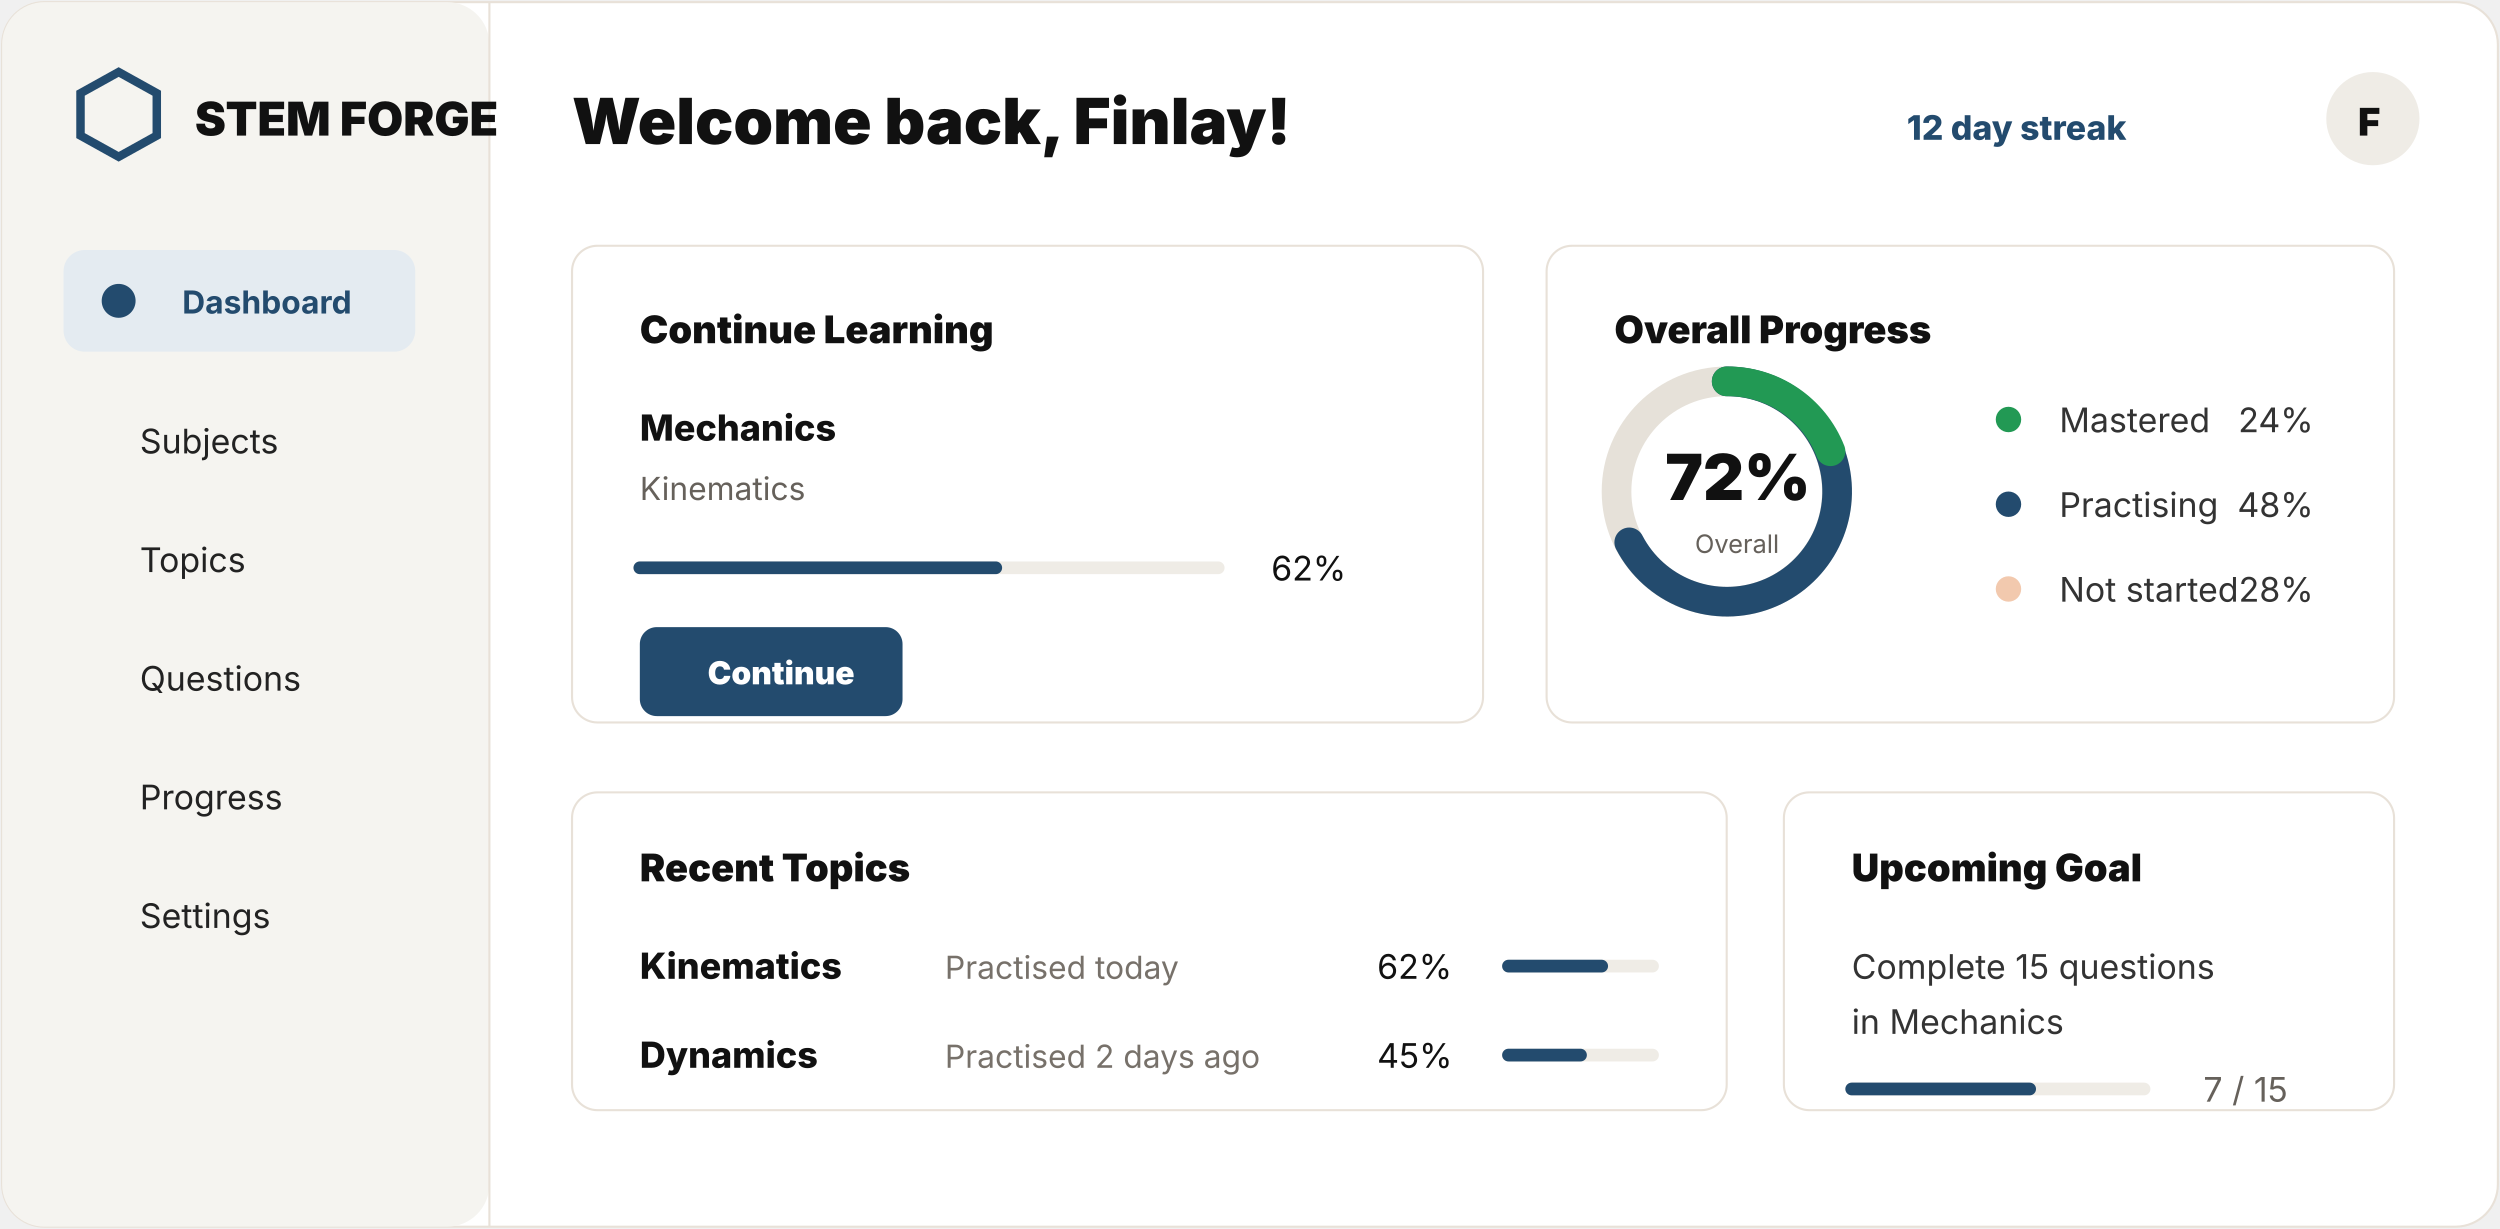
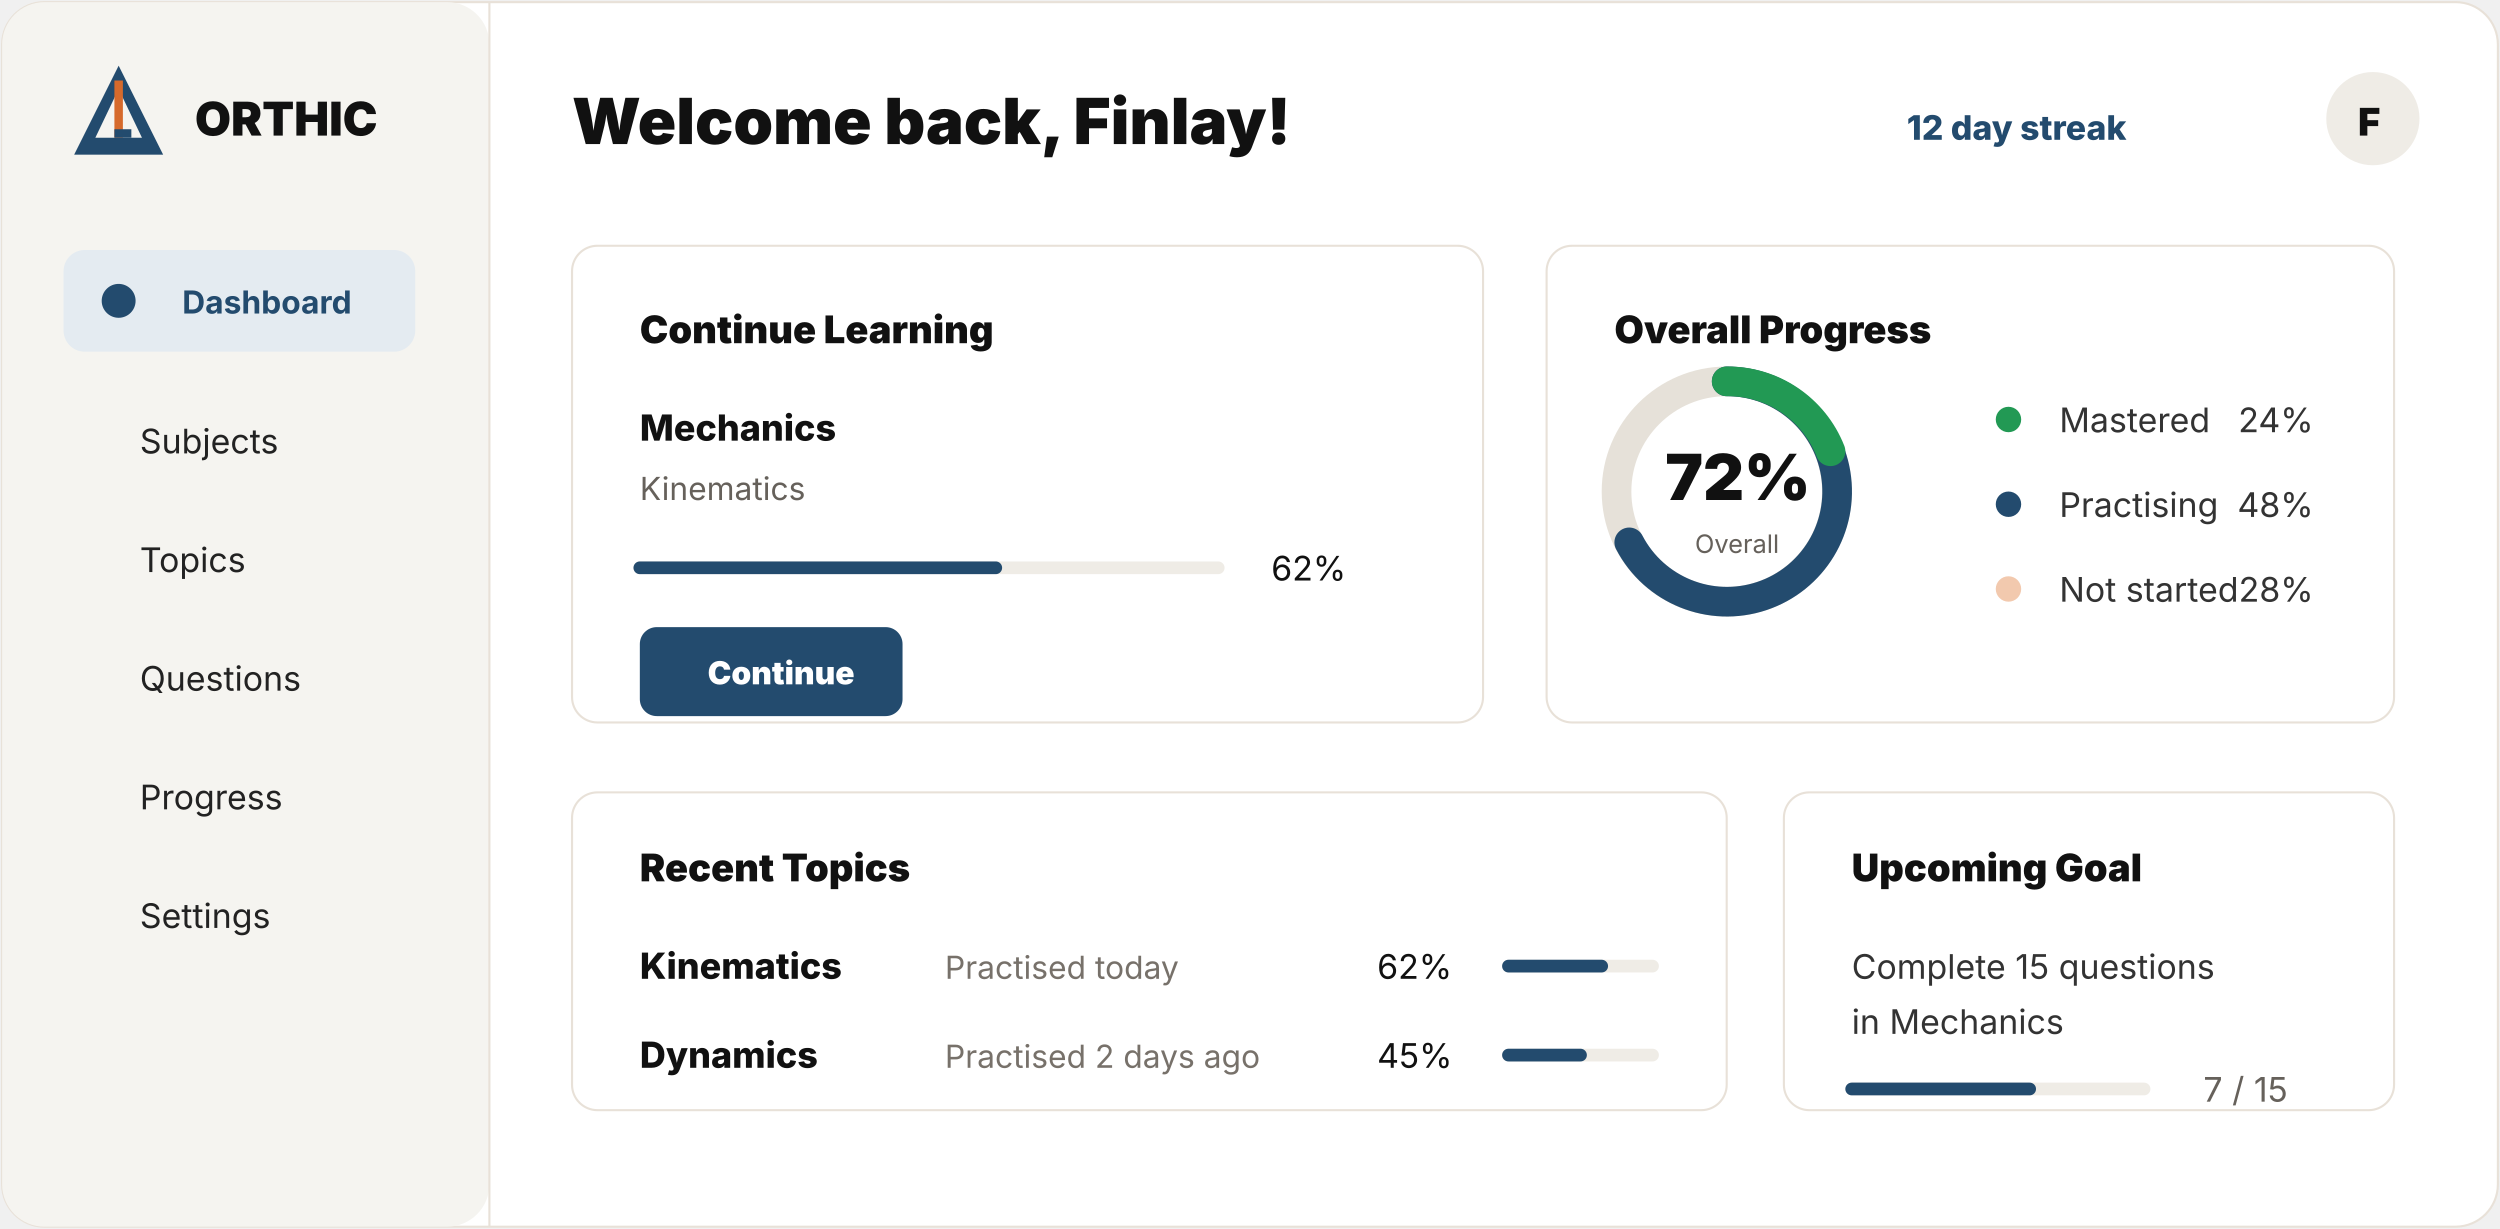
<svg xmlns="http://www.w3.org/2000/svg" width="1180" height="580" viewBox="0 0 1180 580" fill="none">
  <rect x="1" y="1" width="1178" height="578" rx="20" fill="#FFFFFF" />
  <rect x="1" y="1" width="1178" height="578" rx="20" stroke="#E8E1D8" />
  <rect x="1" y="1" width="230" height="578" rx="20" fill="#F5F4F0" />
  <path d="M231 1V579" stroke="#E8E1D8" />
-   <path d="M38 44L56 34L74 44V64L56 74L38 64V44Z" stroke="#234B6E" stroke-width="4" />
-   <text x="92" y="64" fill="#111111" font-family="Inter, Arial, sans-serif" font-size="22" font-weight="850">STEM FORGE</text>
+   <path fill="#234B6E" fill-rule="evenodd" d="M56 31 77 73H35L56 31Zm0 11L45 65h22L56 42Z" />
+   <path fill="#D66A2C" d="M54 38h4v27h-4z" />
+   <path fill="#234B6E" d="M54 61h8v4h-8z" />
+   <text x="92" y="64" fill="#111111" font-family="Inter, Arial, sans-serif" font-size="22" font-weight="850">ORTHIC</text>
  <rect x="30" y="118" width="166" height="48" rx="10" fill="#E4EBF1" />
  <circle cx="56" cy="142" r="8" fill="#234B6E" />
  <text x="86" y="148" fill="#234B6E" font-family="Inter, Arial, sans-serif" font-size="15" font-weight="750">Dashboard</text>
  <text x="66" y="214" fill="#222222" font-family="Inter, Arial, sans-serif" font-size="16">Subjects</text>
  <text x="66" y="270" fill="#222222" font-family="Inter, Arial, sans-serif" font-size="16">Topics</text>
  <text x="66" y="326" fill="#222222" font-family="Inter, Arial, sans-serif" font-size="16">Questions</text>
  <text x="66" y="382" fill="#222222" font-family="Inter, Arial, sans-serif" font-size="16">Progress</text>
  <text x="66" y="438" fill="#222222" font-family="Inter, Arial, sans-serif" font-size="16">Settings</text>
  <text x="270" y="68" fill="#111111" font-family="Inter, Arial, sans-serif" font-size="30" font-weight="850">Welcome back, Finlay!</text>
  <text x="900" y="66" fill="#234B6E" font-family="Inter, Arial, sans-serif" font-size="16" font-weight="800">12 day streak</text>
  <circle cx="1120" cy="56" r="22" fill="#EFECE6" />
  <text x="1113" y="64" fill="#111111" font-family="Inter, Arial, sans-serif" font-size="18" font-weight="850">F</text>
  <rect x="270" y="116" width="430" height="225" rx="12" fill="#FFFFFF" stroke="#E8E1D8" />
  <text x="302" y="162" fill="#111111" font-family="Inter, Arial, sans-serif" font-size="18" font-weight="850">Continue Learning</text>
  <text x="302" y="208" fill="#111111" font-family="Inter, Arial, sans-serif" font-size="17" font-weight="800">Mechanics</text>
  <text x="302" y="236" fill="#66615B" font-family="Inter, Arial, sans-serif" font-size="15">Kinematics</text>
  <path d="M302 268H575" stroke="#EFECE6" stroke-width="6" stroke-linecap="round" />
  <path d="M302 268H470" stroke="#234B6E" stroke-width="6" stroke-linecap="round" />
  <text x="600" y="274" fill="#111111" font-family="Inter, Arial, sans-serif" font-size="16">62%</text>
  <rect x="302" y="296" width="124" height="42" rx="8" fill="#234B6E" />
  <text x="334" y="323" fill="#FFFFFF" font-family="Inter, Arial, sans-serif" font-size="15" font-weight="850">Continue</text>
  <rect x="730" y="116" width="400" height="225" rx="12" fill="#FFFFFF" stroke="#E8E1D8" />
  <text x="762" y="162" fill="#111111" font-family="Inter, Arial, sans-serif" font-size="18" font-weight="850">Overall Progress</text>
  <circle cx="815" cy="232" r="52" stroke="#E6E1D9" stroke-width="14" />
  <path d="M815 180A52 52 0 1 1 769 256" stroke="#234B6E" stroke-width="14" stroke-linecap="round" />
  <path d="M815 180A52 52 0 0 1 864 213" stroke="#229954" stroke-width="14" stroke-linecap="round" />
  <text x="786" y="236" fill="#111111" font-family="Inter, Arial, sans-serif" font-size="30" font-weight="900">72%</text>
  <text x="800" y="261" fill="#66615B" font-family="Inter, Arial, sans-serif" font-size="12">Overall</text>
  <circle cx="948" cy="198" r="6" fill="#229954" />
  <text x="972" y="204" fill="#333333" font-family="Inter, Arial, sans-serif" font-size="16">Mastered</text>
  <text x="1092" y="204" fill="#333333" font-family="Inter, Arial, sans-serif" font-size="16" text-anchor="end">24%</text>
  <circle cx="948" cy="238" r="6" fill="#234B6E" />
  <text x="972" y="244" fill="#333333" font-family="Inter, Arial, sans-serif" font-size="16">Practising</text>
  <text x="1092" y="244" fill="#333333" font-family="Inter, Arial, sans-serif" font-size="16" text-anchor="end">48%</text>
  <circle cx="948" cy="278" r="6" fill="#F2C9AE" />
  <text x="972" y="284" fill="#333333" font-family="Inter, Arial, sans-serif" font-size="16">Not started</text>
  <text x="1092" y="284" fill="#333333" font-family="Inter, Arial, sans-serif" font-size="16" text-anchor="end">28%</text>
  <rect x="270" y="374" width="545" height="150" rx="12" fill="#FFFFFF" stroke="#E8E1D8" />
  <text x="302" y="416" fill="#111111" font-family="Inter, Arial, sans-serif" font-size="18" font-weight="850">Recent Topics</text>
  <text x="302" y="462" fill="#111111" font-family="Inter, Arial, sans-serif" font-size="17" font-weight="800">Kinematics</text>
  <text x="446" y="462" fill="#77716A" font-family="Inter, Arial, sans-serif" font-size="15">Practised today</text>
  <text x="650" y="462" fill="#111111" font-family="Inter, Arial, sans-serif" font-size="16">62%</text>
  <path d="M712 456H780" stroke="#EFECE6" stroke-width="6" stroke-linecap="round" />
  <path d="M712 456H756" stroke="#234B6E" stroke-width="6" stroke-linecap="round" />
  <text x="302" y="504" fill="#111111" font-family="Inter, Arial, sans-serif" font-size="17" font-weight="800">Dynamics</text>
  <text x="446" y="504" fill="#77716A" font-family="Inter, Arial, sans-serif" font-size="15">Practised 2 days ago</text>
  <text x="650" y="504" fill="#111111" font-family="Inter, Arial, sans-serif" font-size="16">45%</text>
  <path d="M712 498H780" stroke="#EFECE6" stroke-width="6" stroke-linecap="round" />
  <path d="M712 498H746" stroke="#234B6E" stroke-width="6" stroke-linecap="round" />
  <rect x="842" y="374" width="288" height="150" rx="12" fill="#FFFFFF" stroke="#E8E1D8" />
  <text x="874" y="416" fill="#111111" font-family="Inter, Arial, sans-serif" font-size="18" font-weight="850">Upcoming Goal</text>
  <text x="874" y="462" fill="#333333" font-family="Inter, Arial, sans-serif" font-size="16">Complete 15 questions</text>
  <text x="874" y="488" fill="#333333" font-family="Inter, Arial, sans-serif" font-size="16">in Mechanics</text>
  <path d="M874 514H1012" stroke="#EFECE6" stroke-width="6" stroke-linecap="round" />
  <path d="M874 514H958" stroke="#234B6E" stroke-width="6" stroke-linecap="round" />
  <text x="1040" y="520" fill="#66615B" font-family="Inter, Arial, sans-serif" font-size="16">7 / 15</text>
</svg>
